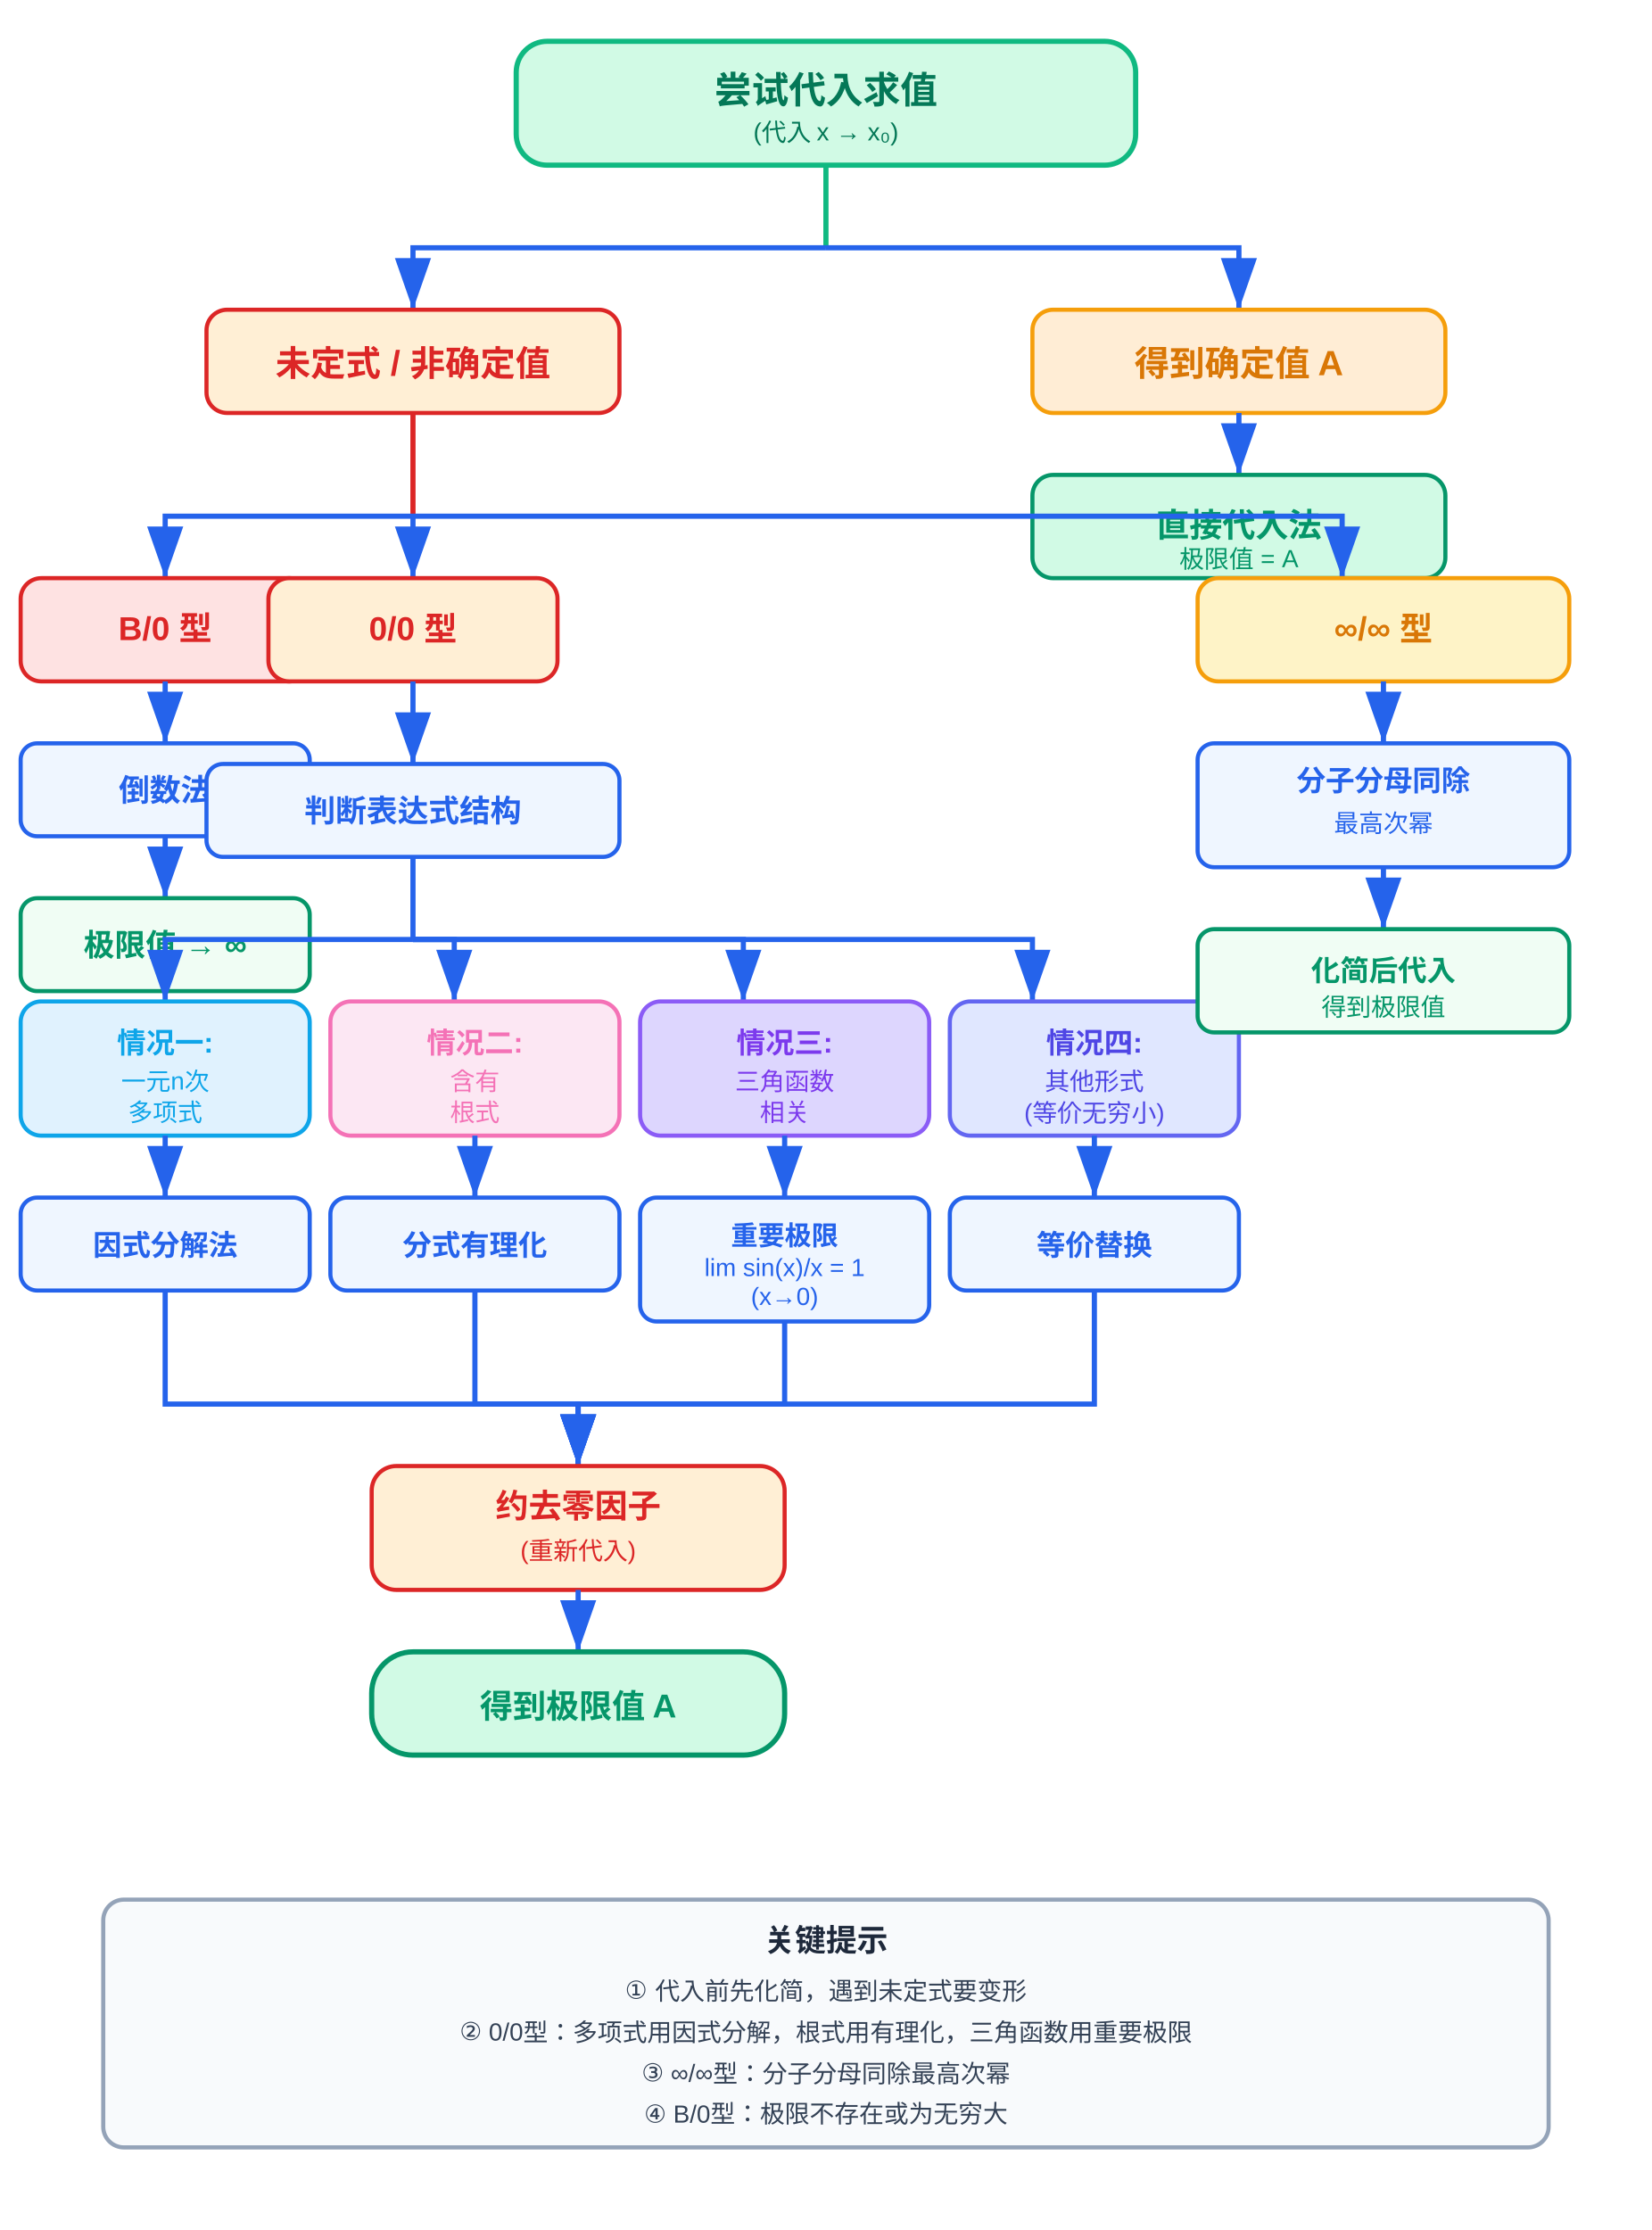
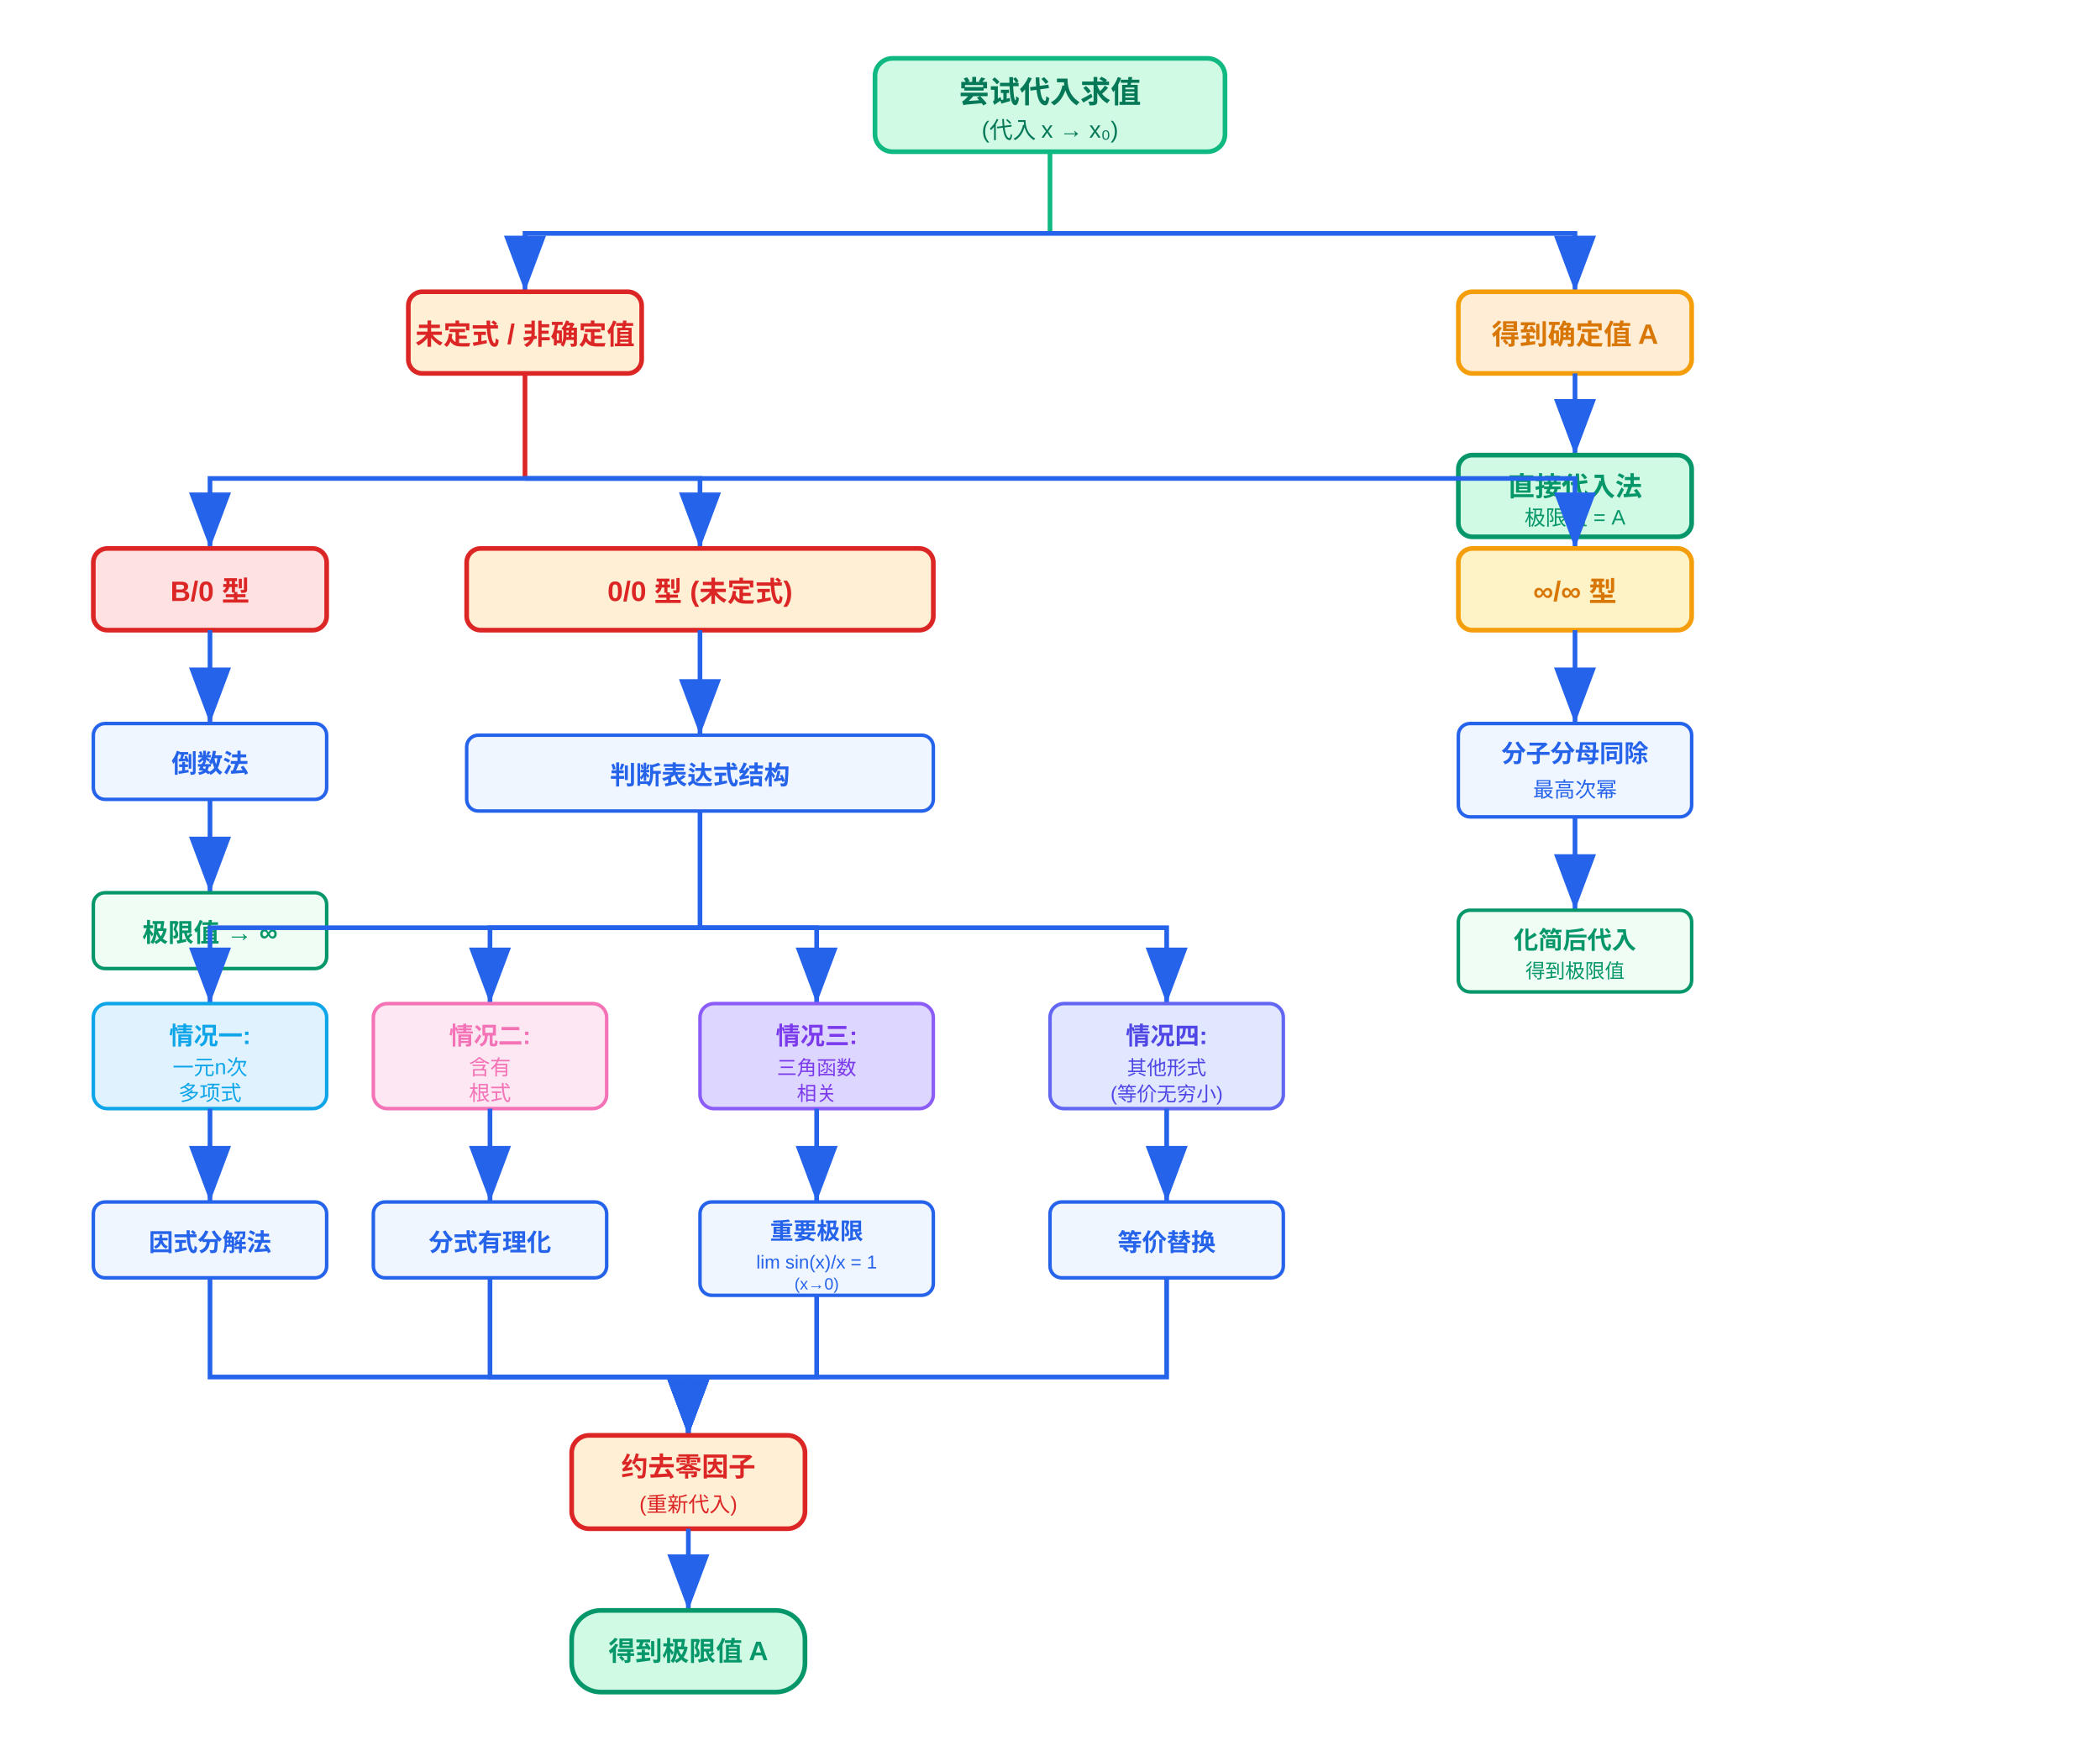
- <svg xmlns="http://www.w3.org/2000/svg" width="800" height="1080" viewBox="0 0 800 1080">
+ <svg xmlns="http://www.w3.org/2000/svg" width="1800" height="1500" viewBox="0 0 1800 1500">
  <defs>
-     <marker id="arrowhead" markerWidth="10" markerHeight="7" refX="10" refY="3.5" orient="auto">
-       <polygon points="0 0, 10 3.5, 0 7" fill="#2563eb" />
+     <marker id="arrowhead" markerWidth="12" markerHeight="9" refX="12" refY="4.5" orient="auto">
+       <polygon points="0 0, 12 4.5, 0 9" fill="#2563eb" />
    </marker>
    <style>
            .connector {
                stroke: #2563eb; 
-                 stroke-width: 2.5;
+                 stroke-width: 4;
                fill: none;
                marker-end: url(#arrowhead);
            }
            .node-text {
                font-family: 'Microsoft YaHei', 'SimHei', Arial, sans-serif;
                font-weight: bold;
            }
            .node-subtext {
                font-family: 'Microsoft YaHei', 'SimHei', Arial, sans-serif;
-                 font-size: 12px;
            }
        </style>
  </defs>
-   <rect x="250" y="20" width="300" height="60" rx="15" fill="#d1fae5" stroke="#10b981" stroke-width="2.5" />
-   <text x="400" y="50" text-anchor="middle" font-size="18" font-weight="bold" fill="#047857" class="node-text">尝试代入求值</text>
-   <text x="400" y="68" text-anchor="middle" font-size="13" fill="#047857" class="node-subtext">(代入 x → x₀)</text>
-   <path d="M 400 80 V 120" stroke="#10b981" stroke-width="2.5" fill="none" />
-   <path d="M 400 120 H 600 V 150" class="connector" />
-   <path d="M 400 120 H 200 V 150" class="connector" />
-   <rect x="500" y="150" width="200" height="50" rx="10" fill="#ffedd5" stroke="#f59e0b" stroke-width="2" />
-   <text x="600" y="182" text-anchor="middle" font-size="17" font-weight="bold" fill="#d97706" class="node-text">得到确定值 A</text>
-   <path d="M 600 200 V 230" class="connector" />
-   <rect x="500" y="230" width="200" height="50" rx="10" fill="#d1fae5" stroke="#059669" stroke-width="2" />
-   <text x="600" y="260" text-anchor="middle" font-size="16" font-weight="bold" fill="#059669" class="node-text">直接代入法</text>
-   <text x="600" y="275" text-anchor="middle" font-size="13" fill="#059669" class="node-subtext">极限值 = A</text>
-   <rect x="100" y="150" width="200" height="50" rx="10" fill="#ffefd5" stroke="#dc2626" stroke-width="2" />
-   <text x="200" y="182" text-anchor="middle" font-size="17" font-weight="bold" fill="#dc2626" class="node-text">未定式 / 非确定值</text>
-   <path d="M 200 200 V 250" stroke="#dc2626" stroke-width="2.5" fill="none" />
-   <path d="M 200 250 H 80 V 280" class="connector" />
-   <path d="M 200 250 V 280" class="connector" />
-   <path d="M 200 250 H 650 V 280" class="connector" />
-   <rect x="10" y="280" width="140" height="50" rx="10" fill="#fee2e2" stroke="#dc2626" stroke-width="2" />
-   <text x="80" y="310" text-anchor="middle" font-size="16" font-weight="bold" fill="#dc2626" class="node-text">B/0 型</text>
-   <path d="M 80 330 V 360" class="connector" />
-   <rect x="10" y="360" width="140" height="45" rx="8" fill="#eff6ff" stroke="#2563eb" stroke-width="2" />
-   <text x="80" y="388" text-anchor="middle" font-size="15" font-weight="bold" fill="#2563eb" class="node-text">倒数法</text>
-   <path d="M 80 405 V 435" class="connector" />
-   <rect x="10" y="435" width="140" height="45" rx="8" fill="#f0fdf4" stroke="#059669" stroke-width="2" />
-   <text x="80" y="463" text-anchor="middle" font-size="15" font-weight="bold" fill="#059669" class="node-text">极限值 → ∞</text>
-   <rect x="130" y="280" width="140" height="50" rx="10" fill="#ffefd5" stroke="#dc2626" stroke-width="2" />
-   <text x="200" y="310" text-anchor="middle" font-size="16" font-weight="bold" fill="#dc2626" class="node-text">0/0 型</text>
-   <path d="M 200 330 V 370" class="connector" />
-   <rect x="100" y="370" width="200" height="45" rx="8" fill="#eff6ff" stroke="#2563eb" stroke-width="2" />
-   <text x="200" y="398" text-anchor="middle" font-size="15" font-weight="bold" fill="#2563eb" class="node-text">判断表达式结构</text>
-   <path d="M 200 415 V 455" stroke="#2563eb" stroke-width="2.5" fill="none" />
-   <path d="M 200 455 H 80 V 485" class="connector" />
-   <path d="M 200 455 H 220 V 485" class="connector" />
-   <path d="M 200 455 H 360 V 485" class="connector" />
-   <path d="M 200 455 H 500 V 485" class="connector" />
-   <rect x="10" y="485" width="140" height="65" rx="10" fill="#e0f2fe" stroke="#0ea5e9" stroke-width="2" />
-   <text x="80" y="510" text-anchor="middle" font-size="14" font-weight="bold" fill="#0ea5e9" class="node-text">情况一:</text>
-   <text x="80" y="528" text-anchor="middle" font-size="13" fill="#0ea5e9" class="node-subtext">一元n次</text>
-   <text x="80" y="543" text-anchor="middle" font-size="13" fill="#0ea5e9" class="node-subtext">多项式</text>
-   <path d="M 80 550 V 580" class="connector" />
-   <rect x="10" y="580" width="140" height="45" rx="8" fill="#eff6ff" stroke="#2563eb" stroke-width="2" />
-   <text x="80" y="608" text-anchor="middle" font-size="14" font-weight="bold" fill="#2563eb" class="node-text">因式分解法</text>
-   <rect x="160" y="485" width="140" height="65" rx="10" fill="#fce7f3" stroke="#f472b6" stroke-width="2" />
-   <text x="230" y="510" text-anchor="middle" font-size="14" font-weight="bold" fill="#f472b6" class="node-text">情况二:</text>
-   <text x="230" y="528" text-anchor="middle" font-size="13" fill="#f472b6" class="node-subtext">含有</text>
-   <text x="230" y="543" text-anchor="middle" font-size="13" fill="#f472b6" class="node-subtext">根式</text>
-   <path d="M 230 550 V 580" class="connector" />
-   <rect x="160" y="580" width="140" height="45" rx="8" fill="#eff6ff" stroke="#2563eb" stroke-width="2" />
-   <text x="230" y="608" text-anchor="middle" font-size="14" font-weight="bold" fill="#2563eb" class="node-text">分式有理化</text>
-   <rect x="310" y="485" width="140" height="65" rx="10" fill="#ddd6fe" stroke="#8b5cf6" stroke-width="2" />
-   <text x="380" y="510" text-anchor="middle" font-size="14" font-weight="bold" fill="#7c3aed" class="node-text">情况三:</text>
-   <text x="380" y="528" text-anchor="middle" font-size="12" fill="#7c3aed" class="node-subtext">三角函数</text>
-   <text x="380" y="543" text-anchor="middle" font-size="12" fill="#7c3aed" class="node-subtext">相关</text>
-   <path d="M 380 550 V 580" class="connector" />
-   <rect x="310" y="580" width="140" height="60" rx="8" fill="#eff6ff" stroke="#2563eb" stroke-width="2" />
-   <text x="380" y="603" text-anchor="middle" font-size="13" font-weight="bold" fill="#2563eb" class="node-text">重要极限</text>
-   <text x="380" y="618" text-anchor="middle" font-size="11" fill="#2563eb" class="node-subtext">lim sin(x)/x = 1</text>
-   <text x="380" y="632" text-anchor="middle" font-size="10" fill="#2563eb" class="node-subtext">(x→0)</text>
-   <rect x="460" y="485" width="140" height="65" rx="10" fill="#e0e7ff" stroke="#6366f1" stroke-width="2" />
-   <text x="530" y="510" text-anchor="middle" font-size="14" font-weight="bold" fill="#4f46e5" class="node-text">情况四:</text>
-   <text x="530" y="528" text-anchor="middle" font-size="12" fill="#4f46e5" class="node-subtext">其他形式</text>
-   <text x="530" y="543" text-anchor="middle" font-size="12" fill="#4f46e5" class="node-subtext">(等价无穷小)</text>
-   <path d="M 530 550 V 580" class="connector" />
-   <rect x="460" y="580" width="140" height="45" rx="8" fill="#eff6ff" stroke="#2563eb" stroke-width="2" />
-   <text x="530" y="608" text-anchor="middle" font-size="14" font-weight="bold" fill="#2563eb" class="node-text">等价替换</text>
-   <path d="M 80 625 V 680 H 280 V 710" class="connector" />
-   <path d="M 230 625 V 680 H 280 V 710" class="connector" />
-   <path d="M 380 640 V 680 H 280 V 710" class="connector" />
-   <path d="M 530 625 V 680 H 280 V 710" class="connector" />
-   <rect x="180" y="710" width="200" height="60" rx="12" fill="#ffefd5" stroke="#dc2626" stroke-width="2" />
-   <text x="280" y="735" text-anchor="middle" font-size="16" font-weight="bold" fill="#dc2626" class="node-text">约去零因子</text>
-   <text x="280" y="755" text-anchor="middle" font-size="13" fill="#dc2626" class="node-subtext">(重新代入)</text>
-   <path d="M 280 770 V 800" class="connector" />
-   <rect x="180" y="800" width="200" height="50" rx="20" fill="#d1fae5" stroke="#059669" stroke-width="2.5" />
-   <text x="280" y="832" text-anchor="middle" font-size="16" font-weight="bold" fill="#059669" class="node-text">得到极限值 A</text>
-   <rect x="580" y="280" width="180" height="50" rx="10" fill="#fef3c7" stroke="#f59e0b" stroke-width="2" />
-   <text x="670" y="310" text-anchor="middle" font-size="16" font-weight="bold" fill="#d97706" class="node-text">∞/∞ 型</text>
-   <path d="M 670 330 V 360" class="connector" />
-   <rect x="580" y="360" width="180" height="60" rx="8" fill="#eff6ff" stroke="#2563eb" stroke-width="2" />
-   <text x="670" y="383" text-anchor="middle" font-size="14" font-weight="bold" fill="#2563eb" class="node-text">分子分母同除</text>
-   <text x="670" y="403" text-anchor="middle" font-size="12" fill="#2563eb" class="node-subtext">最高次幂</text>
-   <path d="M 670 420 V 450" class="connector" />
-   <rect x="580" y="450" width="180" height="50" rx="8" fill="#f0fdf4" stroke="#059669" stroke-width="2" />
-   <text x="670" y="475" text-anchor="middle" font-size="14" font-weight="bold" fill="#059669" class="node-text">化简后代入</text>
-   <text x="670" y="492" text-anchor="middle" font-size="12" fill="#059669" class="node-subtext">得到极限值</text>
-   <rect x="50" y="920" width="700" height="120" rx="10" fill="#f8fafc" stroke="#94a3b8" stroke-width="2" />
-   <text x="400" y="945" text-anchor="middle" font-size="15" font-weight="bold" fill="#1e293b" class="node-text">关键提示</text>
-   <text x="400" y="968" text-anchor="middle" font-size="12" fill="#334155" class="node-subtext">① 代入前先化简，遇到未定式要变形</text>
-   <text x="400" y="988" text-anchor="middle" font-size="12" fill="#334155" class="node-subtext">② 0/0型：多项式用因式分解，根式用有理化，三角函数用重要极限</text>
-   <text x="400" y="1008" text-anchor="middle" font-size="12" fill="#334155" class="node-subtext">③ ∞/∞型：分子分母同除最高次幂</text>
-   <text x="400" y="1028" text-anchor="middle" font-size="12" fill="#334155" class="node-subtext">④ B/0型：极限不存在或为无穷大</text>
+   <rect x="750" y="50" width="300" height="80" rx="15" fill="#d1fae5" stroke="#10b981" stroke-width="4" />
+   <text x="900" y="88" text-anchor="middle" font-size="26" font-weight="bold" fill="#047857" class="node-text">尝试代入求值</text>
+   <text x="900" y="118" text-anchor="middle" font-size="20" fill="#047857" class="node-subtext">(代入 x → x₀)</text>
+   <path d="M 900 130 V 200" stroke="#10b981" stroke-width="4" fill="none" />
+   <path d="M 900 200 H 1350 V 250" class="connector" />
+   <path d="M 900 200 H 450 V 250" class="connector" />
+   <rect x="1250" y="250" width="200" height="70" rx="12" fill="#ffedd5" stroke="#f59e0b" stroke-width="4" />
+   <text x="1350" y="295" text-anchor="middle" font-size="24" font-weight="bold" fill="#d97706" class="node-text">得到确定值 A</text>
+   <path d="M 1350 320 V 390" class="connector" />
+   <rect x="1250" y="390" width="200" height="70" rx="12" fill="#d1fae5" stroke="#059669" stroke-width="4" />
+   <text x="1350" y="425" text-anchor="middle" font-size="23" font-weight="bold" fill="#059669" class="node-text">直接代入法</text>
+   <text x="1350" y="450" text-anchor="middle" font-size="18" fill="#059669" class="node-subtext">极限值 = A</text>
+   <rect x="350" y="250" width="200" height="70" rx="12" fill="#ffefd5" stroke="#dc2626" stroke-width="4" />
+   <text x="450" y="295" text-anchor="middle" font-size="24" font-weight="bold" fill="#dc2626" class="node-text">未定式 / 非确定值</text>
+   <path d="M 450 320 V 410" stroke="#dc2626" stroke-width="4" fill="none" />
+   <path d="M 450 410 H 180 V 470" class="connector" />
+   <path d="M 450 410 H 600 V 470" class="connector" />
+   <path d="M 450 410 H 1350 V 470" class="connector" />
+   <rect x="80" y="470" width="200" height="70" rx="12" fill="#fee2e2" stroke="#dc2626" stroke-width="4" />
+   <text x="180" y="515" text-anchor="middle" font-size="24" font-weight="bold" fill="#dc2626" class="node-text">B/0 型</text>
+   <path d="M 180 540 V 620" class="connector" />
+   <rect x="80" y="620" width="200" height="65" rx="10" fill="#eff6ff" stroke="#2563eb" stroke-width="3" />
+   <text x="180" y="662" text-anchor="middle" font-size="22" font-weight="bold" fill="#2563eb" class="node-text">倒数法</text>
+   <path d="M 180 685 V 765" class="connector" />
+   <rect x="80" y="765" width="200" height="65" rx="10" fill="#f0fdf4" stroke="#059669" stroke-width="3" />
+   <text x="180" y="807" text-anchor="middle" font-size="22" font-weight="bold" fill="#059669" class="node-text">极限值 → ∞</text>
+   <rect x="400" y="470" width="400" height="70" rx="12" fill="#ffefd5" stroke="#dc2626" stroke-width="4" />
+   <text x="600" y="515" text-anchor="middle" font-size="24" font-weight="bold" fill="#dc2626" class="node-text">0/0 型 (未定式)</text>
+   <path d="M 600 540 V 630" class="connector" />
+   <rect x="400" y="630" width="400" height="65" rx="10" fill="#eff6ff" stroke="#2563eb" stroke-width="3" />
+   <text x="600" y="672" text-anchor="middle" font-size="22" font-weight="bold" fill="#2563eb" class="node-text">判断表达式结构</text>
+   <path d="M 600 695 V 795" stroke="#2563eb" stroke-width="4" fill="none" />
+   <path d="M 600 795 H 180 V 860" class="connector" />
+   <path d="M 600 795 H 420 V 860" class="connector" />
+   <path d="M 600 795 H 700 V 860" class="connector" />
+   <path d="M 600 795 H 1000 V 860" class="connector" />
+   <rect x="80" y="860" width="200" height="90" rx="12" fill="#e0f2fe" stroke="#0ea5e9" stroke-width="3" />
+   <text x="180" y="895" text-anchor="middle" font-size="21" font-weight="bold" fill="#0ea5e9" class="node-text">情况一:</text>
+   <text x="180" y="921" text-anchor="middle" font-size="18" fill="#0ea5e9" class="node-subtext">一元n次</text>
+   <text x="180" y="943" text-anchor="middle" font-size="18" fill="#0ea5e9" class="node-subtext">多项式</text>
+   <path d="M 180 950 V 1030" class="connector" />
+   <rect x="80" y="1030" width="200" height="65" rx="10" fill="#eff6ff" stroke="#2563eb" stroke-width="3" />
+   <text x="180" y="1072" text-anchor="middle" font-size="21" font-weight="bold" fill="#2563eb" class="node-text">因式分解法</text>
+   <rect x="320" y="860" width="200" height="90" rx="12" fill="#fce7f3" stroke="#f472b6" stroke-width="3" />
+   <text x="420" y="895" text-anchor="middle" font-size="21" font-weight="bold" fill="#f472b6" class="node-text">情况二:</text>
+   <text x="420" y="921" text-anchor="middle" font-size="18" fill="#f472b6" class="node-subtext">含有</text>
+   <text x="420" y="943" text-anchor="middle" font-size="18" fill="#f472b6" class="node-subtext">根式</text>
+   <path d="M 420 950 V 1030" class="connector" />
+   <rect x="320" y="1030" width="200" height="65" rx="10" fill="#eff6ff" stroke="#2563eb" stroke-width="3" />
+   <text x="420" y="1072" text-anchor="middle" font-size="21" font-weight="bold" fill="#2563eb" class="node-text">分式有理化</text>
+   <rect x="600" y="860" width="200" height="90" rx="12" fill="#ddd6fe" stroke="#8b5cf6" stroke-width="3" />
+   <text x="700" y="895" text-anchor="middle" font-size="21" font-weight="bold" fill="#7c3aed" class="node-text">情况三:</text>
+   <text x="700" y="921" text-anchor="middle" font-size="17" fill="#7c3aed" class="node-subtext">三角函数</text>
+   <text x="700" y="943" text-anchor="middle" font-size="17" fill="#7c3aed" class="node-subtext">相关</text>
+   <path d="M 700 950 V 1030" class="connector" />
+   <rect x="600" y="1030" width="200" height="80" rx="10" fill="#eff6ff" stroke="#2563eb" stroke-width="3" />
+   <text x="700" y="1062" text-anchor="middle" font-size="20" font-weight="bold" fill="#2563eb" class="node-text">重要极限</text>
+   <text x="700" y="1087" text-anchor="middle" font-size="16" fill="#2563eb" class="node-subtext">lim sin(x)/x = 1</text>
+   <text x="700" y="1105" text-anchor="middle" font-size="14" fill="#2563eb" class="node-subtext">(x→0)</text>
+   <rect x="900" y="860" width="200" height="90" rx="12" fill="#e0e7ff" stroke="#6366f1" stroke-width="3" />
+   <text x="1000" y="895" text-anchor="middle" font-size="21" font-weight="bold" fill="#4f46e5" class="node-text">情况四:</text>
+   <text x="1000" y="921" text-anchor="middle" font-size="17" fill="#4f46e5" class="node-subtext">其他形式</text>
+   <text x="1000" y="943" text-anchor="middle" font-size="17" fill="#4f46e5" class="node-subtext">(等价无穷小)</text>
+   <path d="M 1000 950 V 1030" class="connector" />
+   <rect x="900" y="1030" width="200" height="65" rx="10" fill="#eff6ff" stroke="#2563eb" stroke-width="3" />
+   <text x="1000" y="1072" text-anchor="middle" font-size="21" font-weight="bold" fill="#2563eb" class="node-text">等价替换</text>
+   <path d="M 180 1095 V 1180 H 590 V 1230" class="connector" />
+   <path d="M 420 1095 V 1180 H 590 V 1230" class="connector" />
+   <path d="M 700 1110 V 1180 H 590 V 1230" class="connector" />
+   <path d="M 1000 1095 V 1180 H 590 V 1230" class="connector" />
+   <rect x="490" y="1230" width="200" height="80" rx="15" fill="#ffefd5" stroke="#dc2626" stroke-width="4" />
+   <text x="590" y="1265" text-anchor="middle" font-size="23" font-weight="bold" fill="#dc2626" class="node-text">约去零因子</text>
+   <text x="590" y="1295" text-anchor="middle" font-size="18" fill="#dc2626" class="node-subtext">(重新代入)</text>
+   <path d="M 590 1310 V 1380" class="connector" />
+   <rect x="490" y="1380" width="200" height="70" rx="25" fill="#d1fae5" stroke="#059669" stroke-width="4" />
+   <text x="590" y="1423" text-anchor="middle" font-size="23" font-weight="bold" fill="#059669" class="node-text">得到极限值 A</text>
+   <rect x="1250" y="470" width="200" height="70" rx="12" fill="#fef3c7" stroke="#f59e0b" stroke-width="4" />
+   <text x="1350" y="515" text-anchor="middle" font-size="24" font-weight="bold" fill="#d97706" class="node-text">∞/∞ 型</text>
+   <path d="M 1350 540 V 620" class="connector" />
+   <rect x="1250" y="620" width="200" height="80" rx="10" fill="#eff6ff" stroke="#2563eb" stroke-width="3" />
+   <text x="1350" y="653" text-anchor="middle" font-size="21" font-weight="bold" fill="#2563eb" class="node-text">分子分母同除</text>
+   <text x="1350" y="683" text-anchor="middle" font-size="18" fill="#2563eb" class="node-subtext">最高次幂</text>
+   <path d="M 1350 700 V 780" class="connector" />
+   <rect x="1250" y="780" width="200" height="70" rx="10" fill="#f0fdf4" stroke="#059669" stroke-width="3" />
+   <text x="1350" y="813" text-anchor="middle" font-size="21" font-weight="bold" fill="#059669" class="node-text">化简后代入</text>
+   <text x="1350" y="838" text-anchor="middle" font-size="17" fill="#059669" class="node-subtext">得到极限值</text>
</svg>
